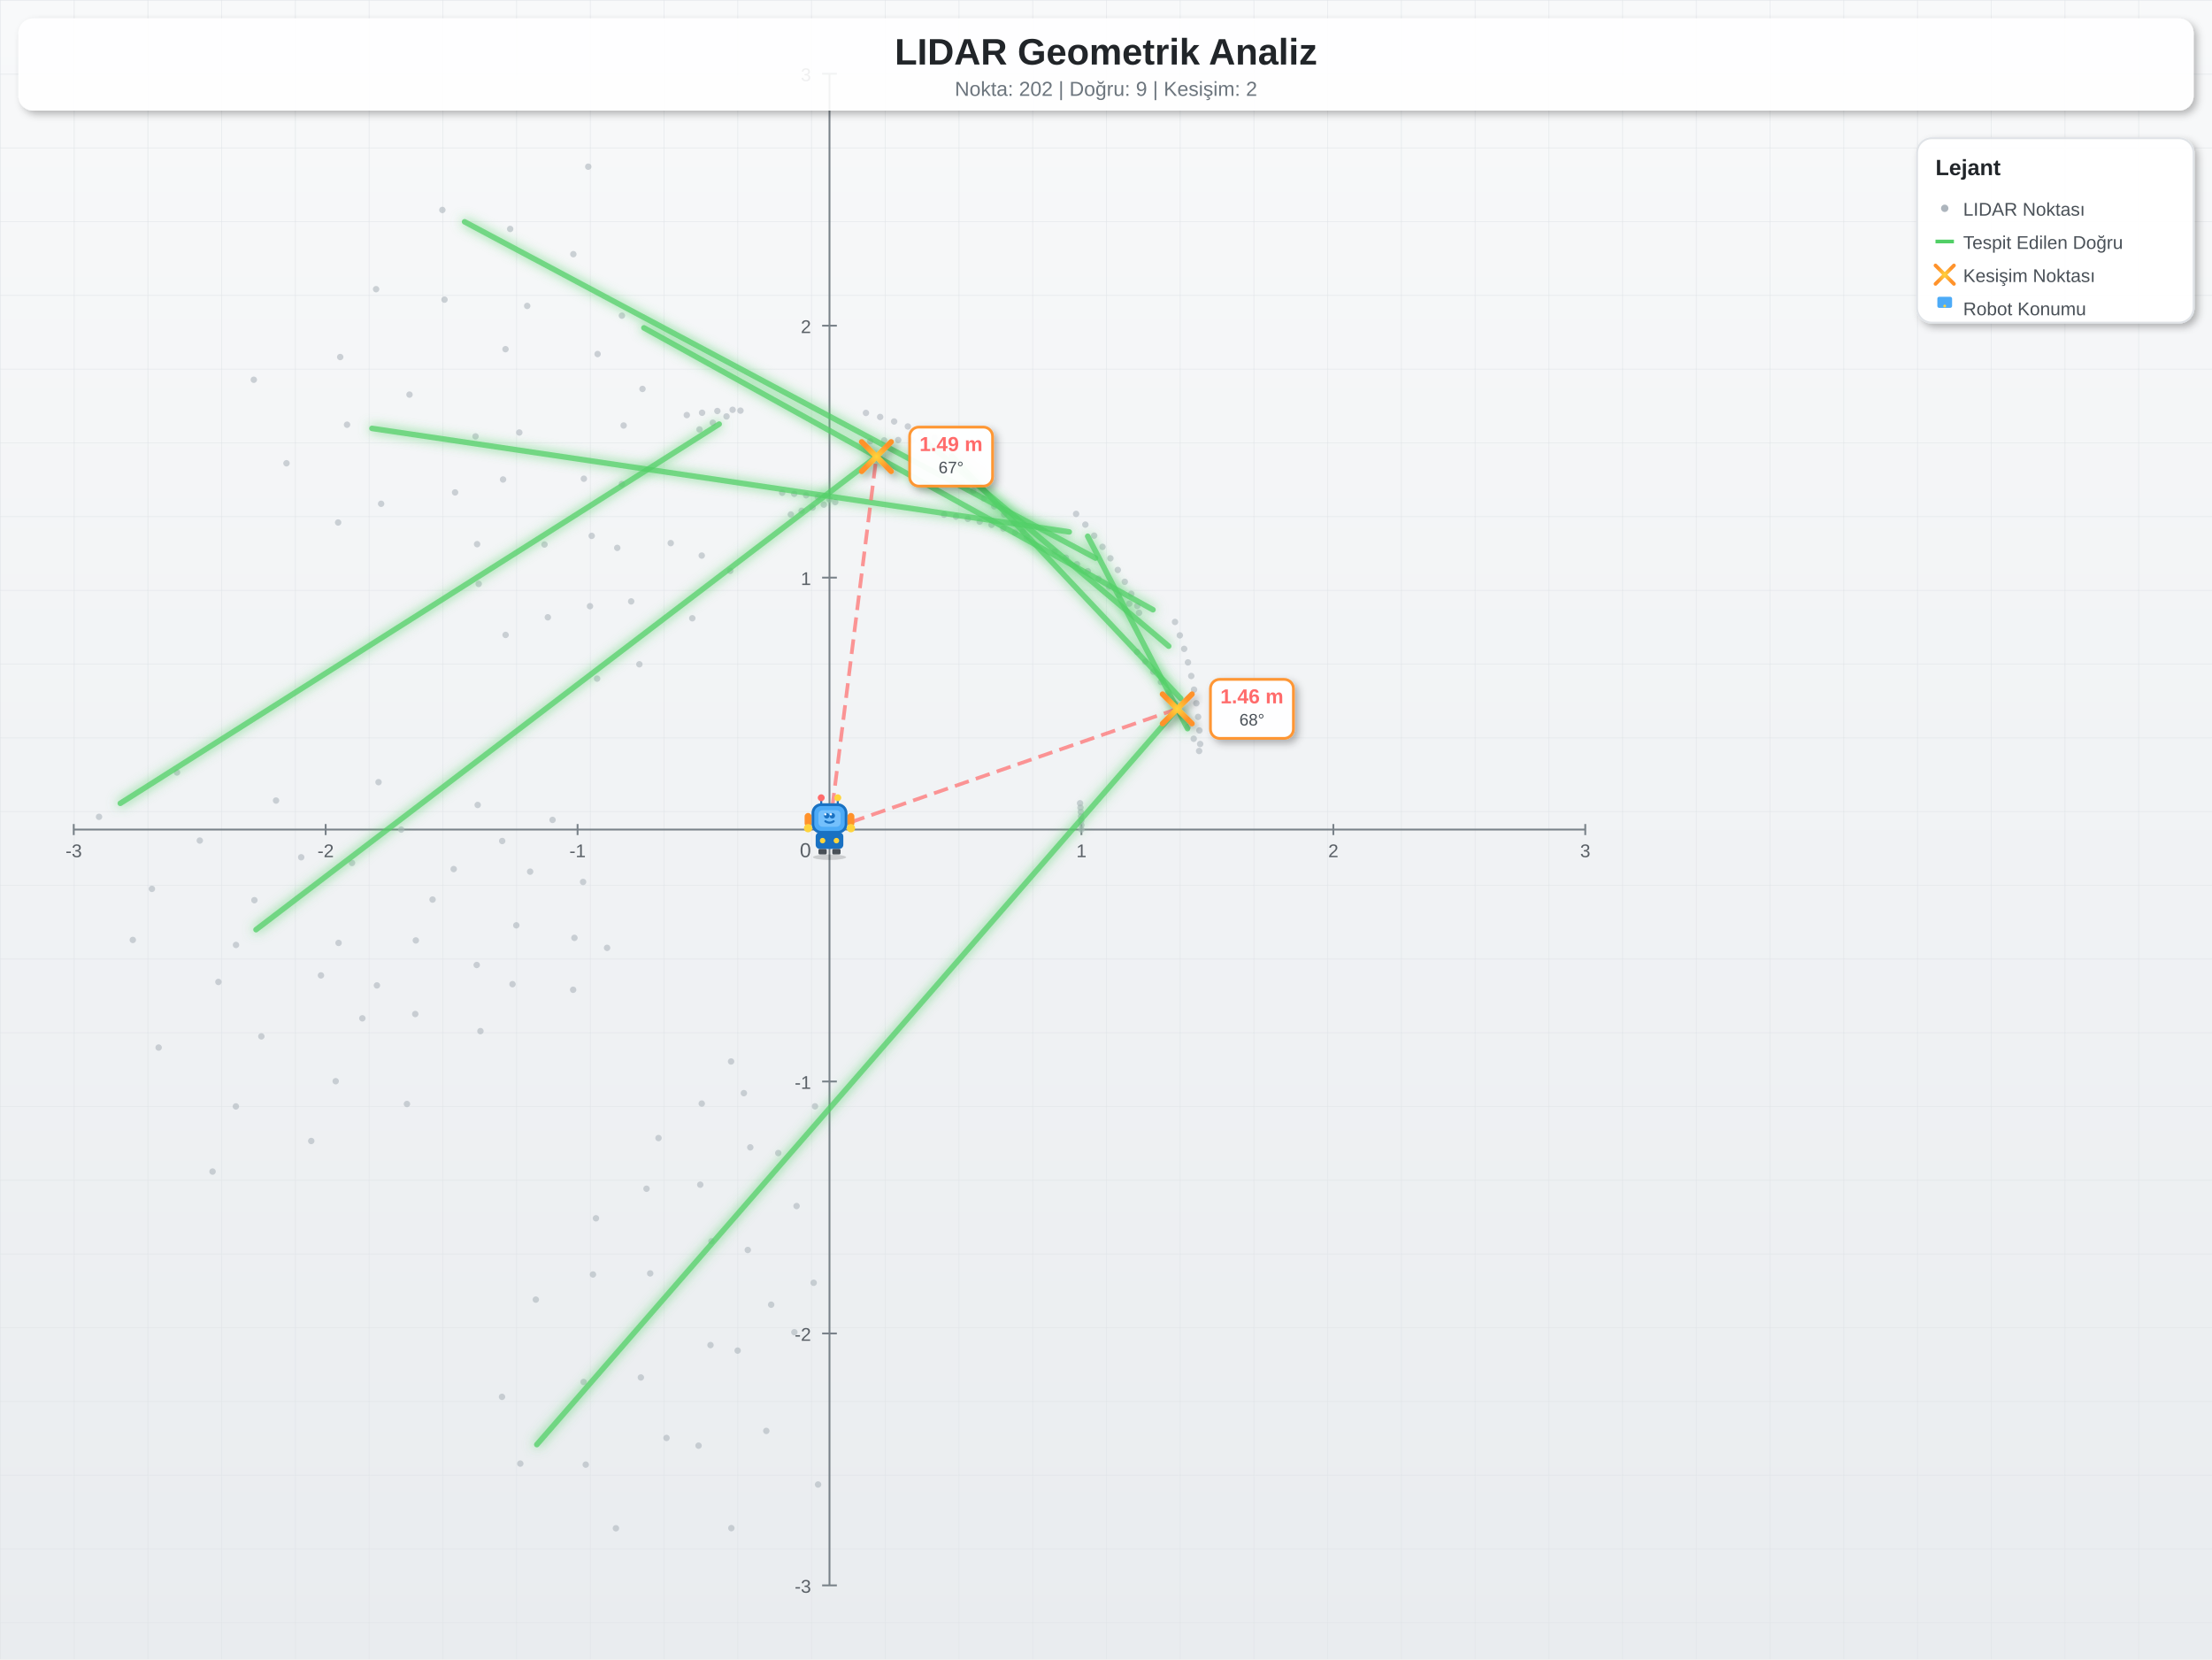
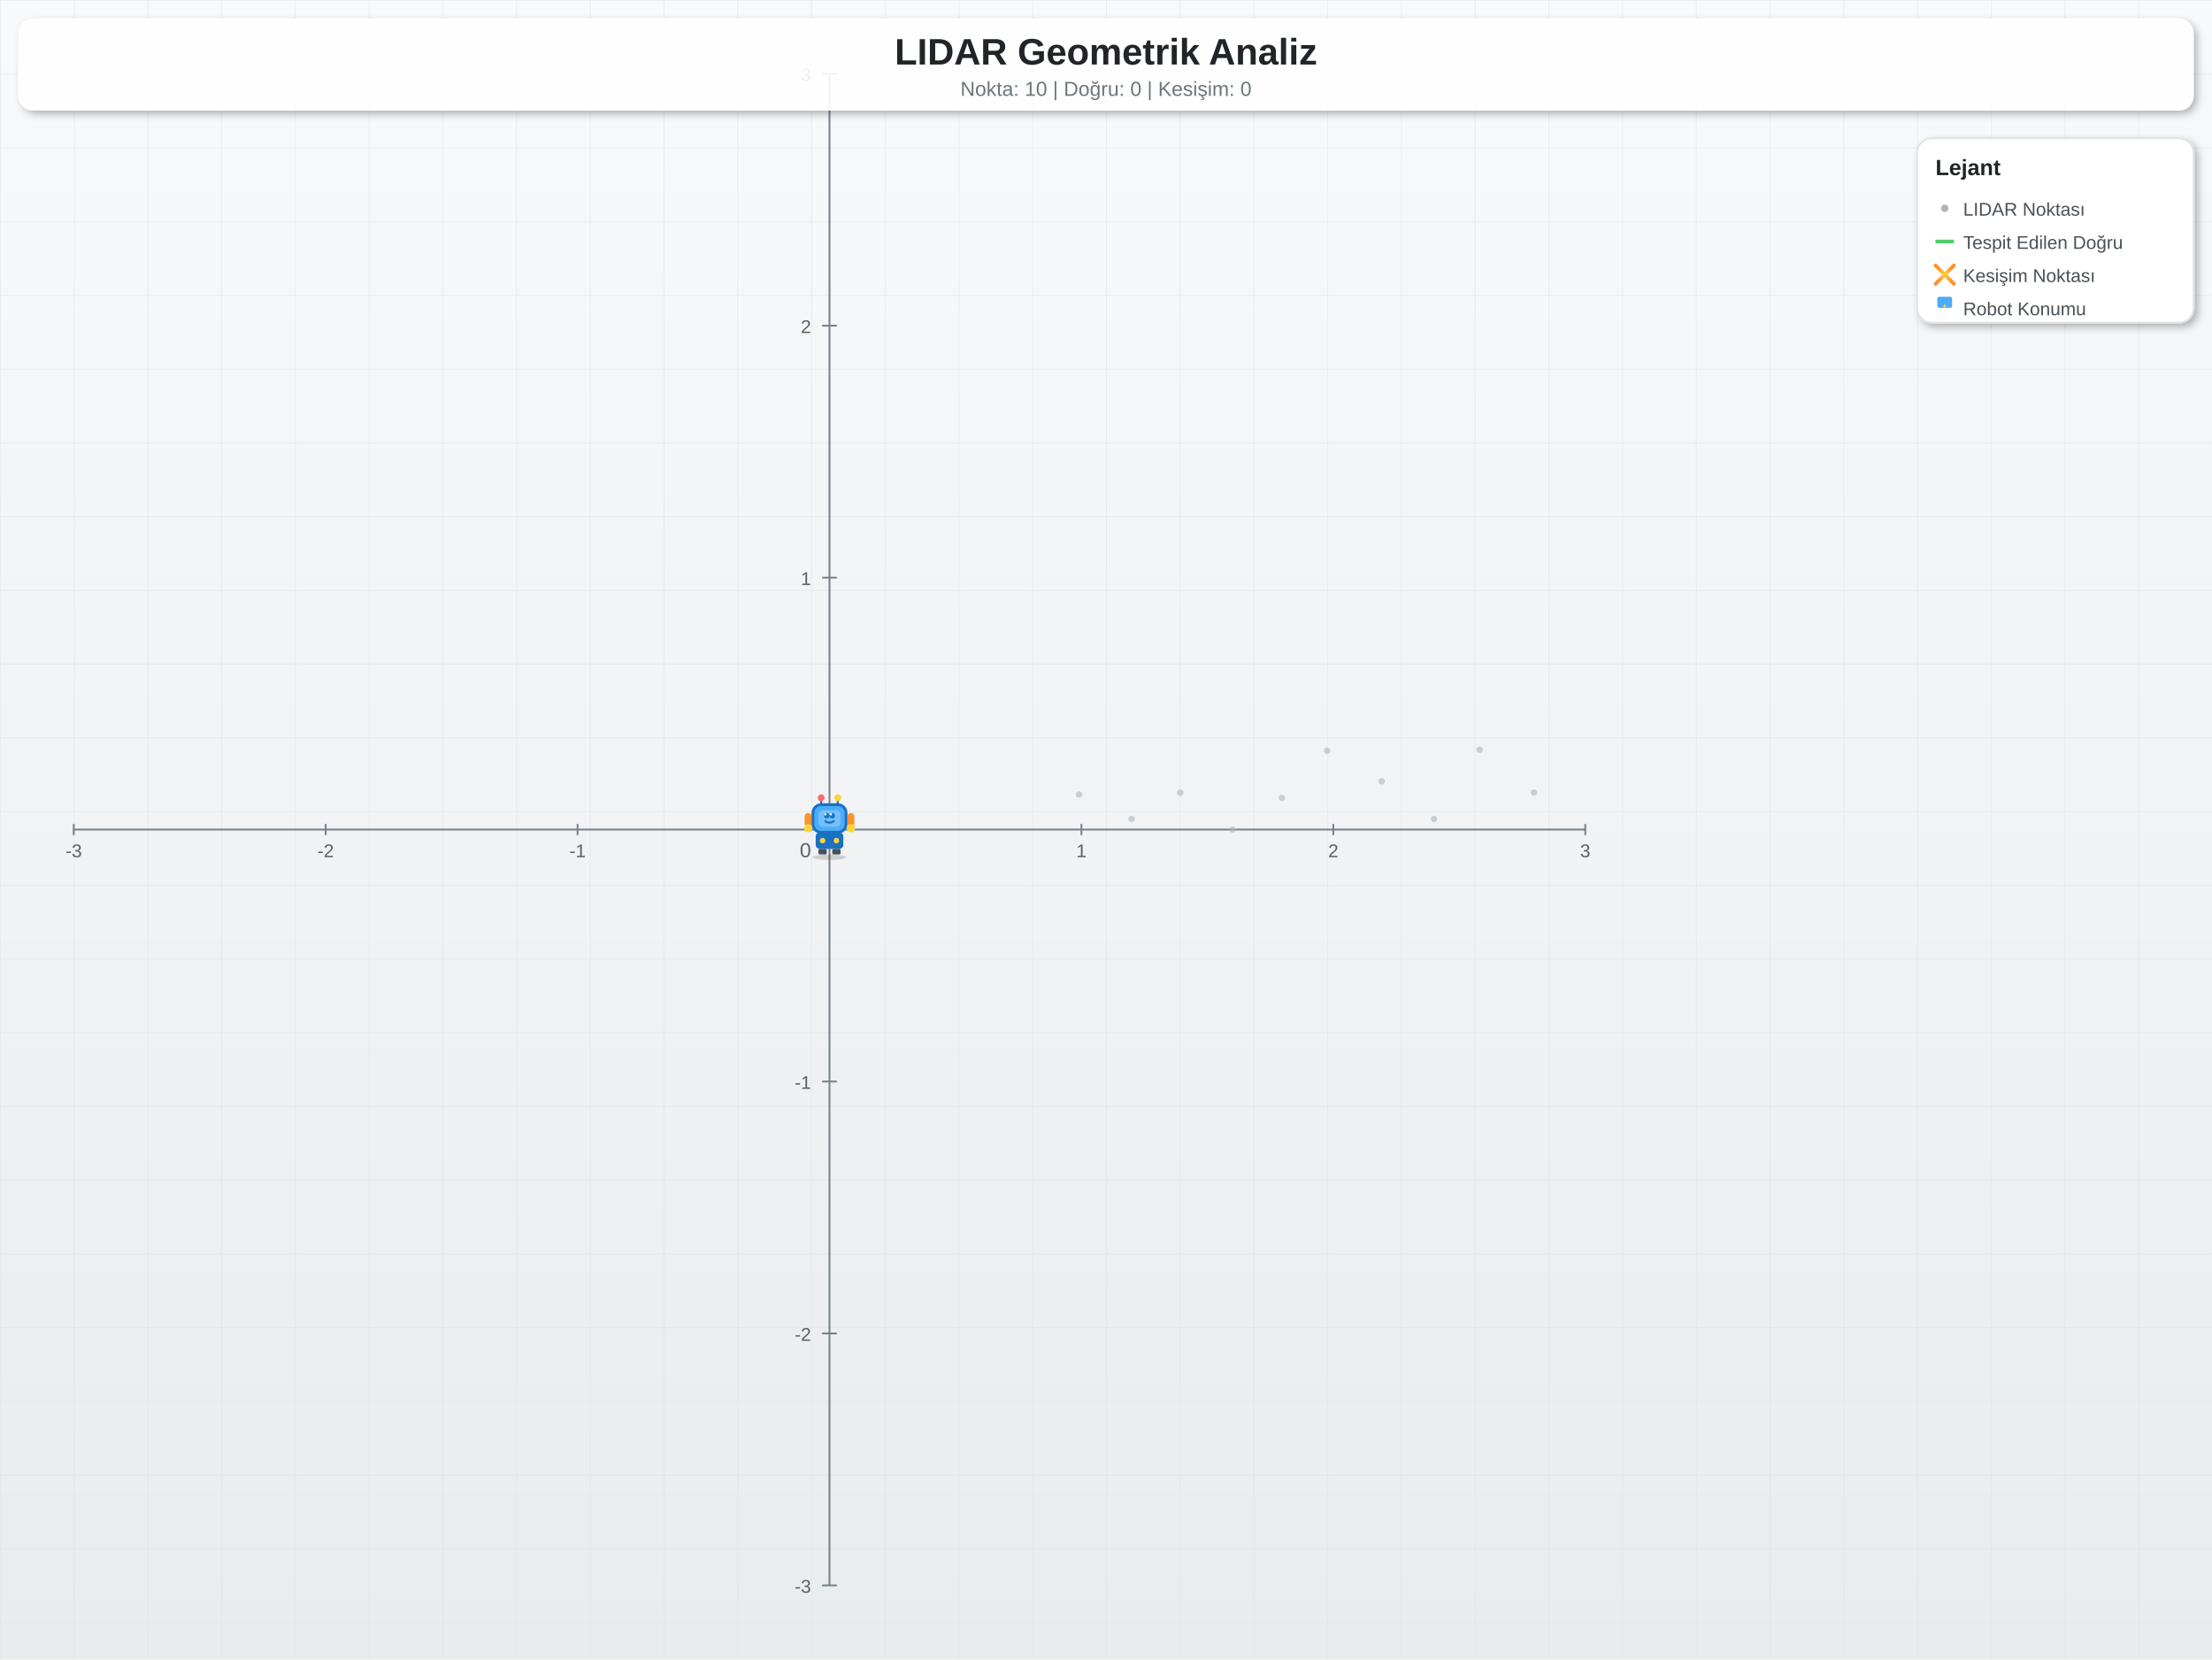
<svg xmlns="http://www.w3.org/2000/svg" width="1200" height="900">
  <defs>
    <linearGradient id="bgGrad" x1="0%" y1="0%" x2="0%" y2="100%">
      <stop offset="0%" style="stop-color:#f8f9fa;stop-opacity:1" />
      <stop offset="100%" style="stop-color:#e9ecef;stop-opacity:1" />
    </linearGradient>
    <radialGradient id="robotGrad">
      <stop offset="0%" style="stop-color:#ff6b6b;stop-opacity:1" />
      <stop offset="70%" style="stop-color:#ee5a52;stop-opacity:1" />
      <stop offset="100%" style="stop-color:#c92a2a;stop-opacity:0.8" />
    </radialGradient>
    <radialGradient id="intersectGrad">
      <stop offset="0%" style="stop-color:#ffd43b;stop-opacity:1" />
      <stop offset="100%" style="stop-color:#ff922b;stop-opacity:1" />
    </radialGradient>
    <filter id="shadow" x="-50%" y="-50%" width="200%" height="200%">
      <feGaussianBlur in="SourceAlpha" stdDeviation="2" />
      <feOffset dx="2" dy="2" result="offsetblur" />
      <feComponentTransfer>
        <feFuncA type="linear" slope="0.3" />
      </feComponentTransfer>
      <feMerge>
        <feMergeNode />
        <feMergeNode in="SourceGraphic" />
      </feMerge>
    </filter>
    <filter id="glow" x="-50%" y="-50%" width="200%" height="200%">
      <feGaussianBlur stdDeviation="3" result="coloredBlur" />
      <feMerge>
        <feMergeNode in="coloredBlur" />
        <feMergeNode in="SourceGraphic" />
      </feMerge>
    </filter>
    <pattern id="grid" width="40" height="40" patternUnits="userSpaceOnUse">
      <path d="M 40 0 L 0 0 0 40" fill="none" stroke="#dee2e6" stroke-width="0.5" />
    </pattern>
  </defs>
  <rect width="100%" height="100%" fill="url(#bgGrad)" />
  <rect width="100%" height="100%" fill="url(#grid)" />
  <g id="axes" style="stroke:#6c757d; stroke-width:1; opacity:0.9;">
    <line x1="40" y1="450" x2="860" y2="450" />
    <line x1="450" y1="860" x2="450" y2="40" />
    <g style="font-family:Arial, sans-serif; font-size:10px; fill:#495057; stroke:none;">
      <line x1="40" y1="447" x2="40" y2="453" style="stroke:#6c757d; stroke-width:1;" />
      <text x="40" y="465" text-anchor="middle">-3</text>
      <line x1="176.667" y1="447" x2="176.667" y2="453" style="stroke:#6c757d; stroke-width:1;" />
      <text x="176.667" y="465" text-anchor="middle">-2</text>
      <line x1="313.333" y1="447" x2="313.333" y2="453" style="stroke:#6c757d; stroke-width:1;" />
      <text x="313.333" y="465" text-anchor="middle">-1</text>
      <line x1="586.667" y1="447" x2="586.667" y2="453" style="stroke:#6c757d; stroke-width:1;" />
      <text x="586.667" y="465" text-anchor="middle">1</text>
      <line x1="723.333" y1="447" x2="723.333" y2="453" style="stroke:#6c757d; stroke-width:1;" />
      <text x="723.333" y="465" text-anchor="middle">2</text>
      <line x1="860" y1="447" x2="860" y2="453" style="stroke:#6c757d; stroke-width:1;" />
      <text x="860" y="465" text-anchor="middle">3</text>
      <line x1="446" y1="860" x2="454" y2="860" style="stroke:#6c757d;" />
      <text x="440" y="864" text-anchor="end">-3</text>
      <line x1="446" y1="723.333" x2="454" y2="723.333" style="stroke:#6c757d;" />
      <text x="440" y="727.333" text-anchor="end">-2</text>
      <line x1="446" y1="586.667" x2="454" y2="586.667" style="stroke:#6c757d;" />
      <text x="440" y="590.667" text-anchor="end">-1</text>
      <line x1="446" y1="313.333" x2="454" y2="313.333" style="stroke:#6c757d;" />
      <text x="440" y="317.333" text-anchor="end">1</text>
      <line x1="446" y1="176.667" x2="454" y2="176.667" style="stroke:#6c757d;" />
      <text x="440" y="180.667" text-anchor="end">2</text>
      <line x1="446" y1="40" x2="454" y2="40" style="stroke:#6c757d;" />
      <text x="440" y="44" text-anchor="end">3</text>
      <text x="440" y="465" text-anchor="end" font-size="11">0</text>
    </g>
  </g>
  <rect x="10" y="10" width="1180" height="50" rx="8" fill="white" opacity="0.9" filter="url(#shadow)" />
  <text x="600" y="35" text-anchor="middle" font-family="Arial, sans-serif" font-size="20" font-weight="bold" fill="#212529">LIDAR Geometrik Analiz</text>
-   <text x="600" y="52" text-anchor="middle" font-family="Arial, sans-serif" font-size="11" fill="#6c757d">Nokta: 202 | Doğru: 9 | Kesişim: 2</text>
+   <text x="600" y="52" text-anchor="middle" font-family="Arial, sans-serif" font-size="11" fill="#6c757d">Nokta: 10 | Doğru: 0 | Kesişim: 0</text>
  <g id="lidar-points">
-     <circle cx="586.667" cy="450" r="1.75" fill="#adb5bd" opacity="0.6" />
-     <circle cx="586.646" cy="447.615" r="1.75" fill="#adb5bd" opacity="0.6" />
-     <circle cx="586.583" cy="445.23" r="1.75" fill="#adb5bd" opacity="0.6" />
-     <circle cx="586.479" cy="442.847" r="1.75" fill="#adb5bd" opacity="0.6" />
-     <circle cx="586.334" cy="440.467" r="1.75" fill="#adb5bd" opacity="0.6" />
-     <circle cx="586.147" cy="438.089" r="1.75" fill="#adb5bd" opacity="0.6" />
-     <circle cx="585.918" cy="435.714" r="1.75" fill="#adb5bd" opacity="0.6" />
-     <circle cx="650.52" cy="407.378" r="1.75" fill="#adb5bd" opacity="0.6" />
-     <circle cx="651.077" cy="403.578" r="1.75" fill="#adb5bd" opacity="0.6" />
-     <circle cx="647.585" cy="400.737" r="1.75" fill="#adb5bd" opacity="0.6" />
-     <circle cx="650.655" cy="396.235" r="1.75" fill="#adb5bd" opacity="0.6" />
-     <circle cx="644.431" cy="394.248" r="1.75" fill="#adb5bd" opacity="0.6" />
-     <circle cx="649.963" cy="388.865" r="1.75" fill="#adb5bd" opacity="0.6" />
-     <circle cx="641.067" cy="387.918" r="1.75" fill="#adb5bd" opacity="0.6" />
-     <circle cx="649" cy="381.479" r="1.75" fill="#adb5bd" opacity="0.6" />
-     <circle cx="637.5" cy="381.756" r="1.75" fill="#adb5bd" opacity="0.6" />
-     <circle cx="647.763" cy="374.086" r="1.75" fill="#adb5bd" opacity="0.6" />
-     <circle cx="633.737" cy="375.765" r="1.75" fill="#adb5bd" opacity="0.6" />
-     <circle cx="646.252" cy="366.696" r="1.75" fill="#adb5bd" opacity="0.6" />
-     <circle cx="629.786" cy="369.954" r="1.75" fill="#adb5bd" opacity="0.6" />
-     <circle cx="644.463" cy="359.32" r="1.75" fill="#adb5bd" opacity="0.6" />
-     <circle cx="625.654" cy="364.328" r="1.75" fill="#adb5bd" opacity="0.6" />
-     <circle cx="642.398" cy="351.968" r="1.75" fill="#adb5bd" opacity="0.6" />
-     <circle cx="621.351" cy="358.891" r="1.75" fill="#adb5bd" opacity="0.6" />
-     <circle cx="640.055" cy="344.651" r="1.75" fill="#adb5bd" opacity="0.6" />
-     <circle cx="616.883" cy="353.65" r="1.75" fill="#adb5bd" opacity="0.6" />
-     <circle cx="637.434" cy="337.378" r="1.75" fill="#adb5bd" opacity="0.6" />
-     <circle cx="617.926" cy="332.417" r="1.75" fill="#adb5bd" opacity="0.6" />
-     <circle cx="616.954" cy="328.701" r="1.75" fill="#adb5bd" opacity="0.6" />
-     <circle cx="612.629" cy="327.45" r="1.75" fill="#adb5bd" opacity="0.6" />
-     <circle cx="613.696" cy="322.107" r="1.75" fill="#adb5bd" opacity="0.6" />
-     <circle cx="607.191" cy="322.709" r="1.75" fill="#adb5bd" opacity="0.6" />
-     <circle cx="610.18" cy="315.593" r="1.75" fill="#adb5bd" opacity="0.6" />
-     <circle cx="601.621" cy="318.198" r="1.75" fill="#adb5bd" opacity="0.6" />
-     <circle cx="606.407" cy="309.17" r="1.75" fill="#adb5bd" opacity="0.6" />
-     <circle cx="595.929" cy="313.919" r="1.75" fill="#adb5bd" opacity="0.6" />
-     <circle cx="602.38" cy="302.848" r="1.75" fill="#adb5bd" opacity="0.6" />
-     <circle cx="590.125" cy="309.875" r="1.75" fill="#adb5bd" opacity="0.6" />
-     <circle cx="598.101" cy="296.637" r="1.75" fill="#adb5bd" opacity="0.6" />
-     <circle cx="584.217" cy="306.07" r="1.75" fill="#adb5bd" opacity="0.6" />
-     <circle cx="593.573" cy="290.546" r="1.75" fill="#adb5bd" opacity="0.6" />
-     <circle cx="578.216" cy="302.505" r="1.75" fill="#adb5bd" opacity="0.6" />
-     <circle cx="588.799" cy="284.585" r="1.75" fill="#adb5bd" opacity="0.6" />
-     <circle cx="572.13" cy="299.182" r="1.75" fill="#adb5bd" opacity="0.6" />
-     <circle cx="583.783" cy="278.765" r="1.75" fill="#adb5bd" opacity="0.6" />
-     <circle cx="556.992" cy="291.377" r="1.75" fill="#adb5bd" opacity="0.6" />
-     <circle cx="554.952" cy="288.388" r="1.75" fill="#adb5bd" opacity="0.6" />
-     <circle cx="550.667" cy="288.899" r="1.75" fill="#adb5bd" opacity="0.6" />
-     <circle cx="549.952" cy="283.652" r="1.75" fill="#adb5bd" opacity="0.6" />
-     <circle cx="544.3" cy="286.668" r="1.75" fill="#adb5bd" opacity="0.6" />
-     <circle cx="544.748" cy="279.07" r="1.75" fill="#adb5bd" opacity="0.6" />
-     <circle cx="537.901" cy="284.683" r="1.75" fill="#adb5bd" opacity="0.6" />
-     <circle cx="539.345" cy="274.65" r="1.75" fill="#adb5bd" opacity="0.6" />
-     <circle cx="531.479" cy="282.944" r="1.75" fill="#adb5bd" opacity="0.6" />
-     <circle cx="533.749" cy="270.4" r="1.75" fill="#adb5bd" opacity="0.6" />
-     <circle cx="525.043" cy="281.451" r="1.75" fill="#adb5bd" opacity="0.6" />
-     <circle cx="527.964" cy="266.329" r="1.75" fill="#adb5bd" opacity="0.6" />
-     <circle cx="518.603" cy="280.202" r="1.75" fill="#adb5bd" opacity="0.6" />
-     <circle cx="521.996" cy="262.444" r="1.75" fill="#adb5bd" opacity="0.6" />
-     <circle cx="512.168" cy="279.195" r="1.75" fill="#adb5bd" opacity="0.6" />
-     <circle cx="510.273" cy="239.804" r="1.75" fill="#adb5bd" opacity="0.6" />
-     <circle cx="506.949" cy="237.464" r="1.75" fill="#adb5bd" opacity="0.6" />
-     <circle cx="502.57" cy="239.155" r="1.75" fill="#adb5bd" opacity="0.6" />
-     <circle cx="499.804" cy="234.274" r="1.75" fill="#adb5bd" opacity="0.6" />
-     <circle cx="494.895" cy="238.785" r="1.75" fill="#adb5bd" opacity="0.6" />
-     <circle cx="492.506" cy="231.326" r="1.75" fill="#adb5bd" opacity="0.6" />
-     <circle cx="487.259" cy="238.693" r="1.75" fill="#adb5bd" opacity="0.6" />
-     <circle cx="485.062" cy="228.626" r="1.75" fill="#adb5bd" opacity="0.6" />
-     <circle cx="479.672" cy="238.875" r="1.75" fill="#adb5bd" opacity="0.6" />
-     <circle cx="477.481" cy="226.181" r="1.75" fill="#adb5bd" opacity="0.6" />
-     <circle cx="472.142" cy="239.327" r="1.75" fill="#adb5bd" opacity="0.6" />
-     <circle cx="469.773" cy="223.997" r="1.75" fill="#adb5bd" opacity="0.6" />
-     <circle cx="453.101" cy="272.36" r="1.75" fill="#adb5bd" opacity="0.6" />
-     <circle cx="450" cy="270.967" r="1.75" fill="#adb5bd" opacity="0.6" />
-     <circle cx="446.923" cy="273.727" r="1.75" fill="#adb5bd" opacity="0.6" />
-     <circle cx="443.704" cy="269.71" r="1.75" fill="#adb5bd" opacity="0.6" />
-     <circle cx="440.845" cy="275.306" r="1.75" fill="#adb5bd" opacity="0.6" />
-     <circle cx="437.32" cy="268.676" r="1.75" fill="#adb5bd" opacity="0.6" />
-     <circle cx="434.873" cy="277.094" r="1.75" fill="#adb5bd" opacity="0.6" />
-     <circle cx="430.857" cy="267.87" r="1.75" fill="#adb5bd" opacity="0.6" />
-     <circle cx="429.014" cy="279.084" r="1.75" fill="#adb5bd" opacity="0.6" />
-     <circle cx="424.322" cy="267.296" r="1.75" fill="#adb5bd" opacity="0.6" />
-     <circle cx="401.695" cy="222.744" r="1.75" fill="#adb5bd" opacity="0.6" />
-     <circle cx="397.429" cy="222.29" r="1.75" fill="#adb5bd" opacity="0.6" />
-     <circle cx="394.124" cy="225.894" r="1.75" fill="#adb5bd" opacity="0.6" />
-     <circle cx="389.16" cy="222.943" r="1.75" fill="#adb5bd" opacity="0.6" />
-     <circle cx="386.713" cy="229.294" r="1.75" fill="#adb5bd" opacity="0.6" />
-     <circle cx="380.873" cy="223.898" r="1.75" fill="#adb5bd" opacity="0.6" />
-     <circle cx="379.472" cy="232.937" r="1.75" fill="#adb5bd" opacity="0.6" />
-     <circle cx="372.58" cy="225.156" r="1.75" fill="#adb5bd" opacity="0.6" />
-     <circle cx="319.12" cy="90.411" r="1.75" fill="#adb5bd" opacity="0.6" />
-     <circle cx="396.125" cy="309.652" r="1.75" fill="#adb5bd" opacity="0.6" />
-     <circle cx="337.368" cy="171.227" r="1.75" fill="#adb5bd" opacity="0.6" />
-     <circle cx="348.54" cy="210.976" r="1.75" fill="#adb5bd" opacity="0.6" />
-     <circle cx="311.031" cy="137.872" r="1.75" fill="#adb5bd" opacity="0.6" />
-     <circle cx="380.69" cy="301.366" r="1.75" fill="#adb5bd" opacity="0.6" />
-     <circle cx="324.187" cy="192.046" r="1.75" fill="#adb5bd" opacity="0.6" />
-     <circle cx="338.318" cy="230.812" r="1.75" fill="#adb5bd" opacity="0.6" />
-     <circle cx="276.765" cy="124.192" r="1.75" fill="#adb5bd" opacity="0.6" />
-     <circle cx="363.865" cy="294.609" r="1.75" fill="#adb5bd" opacity="0.6" />
-     <circle cx="286" cy="165.944" r="1.75" fill="#adb5bd" opacity="0.6" />
-     <circle cx="337.378" cy="262.566" r="1.75" fill="#adb5bd" opacity="0.6" />
-     <circle cx="239.975" cy="113.89" r="1.75" fill="#adb5bd" opacity="0.6" />
-     <circle cx="375.566" cy="335.382" r="1.75" fill="#adb5bd" opacity="0.6" />
-     <circle cx="274.227" cy="189.406" r="1.75" fill="#adb5bd" opacity="0.6" />
-     <circle cx="316.739" cy="259.684" r="1.75" fill="#adb5bd" opacity="0.6" />
-     <circle cx="241.14" cy="162.529" r="1.75" fill="#adb5bd" opacity="0.6" />
-     <circle cx="334.853" cy="297.195" r="1.75" fill="#adb5bd" opacity="0.6" />
-     <circle cx="281.719" cy="234.611" r="1.75" fill="#adb5bd" opacity="0.6" />
-     <circle cx="320.989" cy="290.685" r="1.75" fill="#adb5bd" opacity="0.6" />
-     <circle cx="204.026" cy="156.861" r="1.75" fill="#adb5bd" opacity="0.6" />
-     <circle cx="342.406" cy="326.228" r="1.75" fill="#adb5bd" opacity="0.6" />
-     <circle cx="257.959" cy="236.718" r="1.75" fill="#adb5bd" opacity="0.6" />
-     <circle cx="272.908" cy="260.092" r="1.75" fill="#adb5bd" opacity="0.6" />
-     <circle cx="222.152" cy="214.057" r="1.75" fill="#adb5bd" opacity="0.6" />
-     <circle cx="295.379" cy="295.379" r="1.75" fill="#adb5bd" opacity="0.6" />
-     <circle cx="184.563" cy="193.671" r="1.75" fill="#adb5bd" opacity="0.6" />
-     <circle cx="320.063" cy="328.832" r="1.75" fill="#adb5bd" opacity="0.6" />
-     <circle cx="246.874" cy="267.105" r="1.75" fill="#adb5bd" opacity="0.6" />
-     <circle cx="346.856" cy="360.339" r="1.75" fill="#adb5bd" opacity="0.6" />
-     <circle cx="188.268" cy="230.381" r="1.75" fill="#adb5bd" opacity="0.6" />
-     <circle cx="258.822" cy="295.187" r="1.75" fill="#adb5bd" opacity="0.6" />
-     <circle cx="137.685" cy="205.993" r="1.75" fill="#adb5bd" opacity="0.6" />
-     <circle cx="297.194" cy="334.853" r="1.75" fill="#adb5bd" opacity="0.6" />
-     <circle cx="206.755" cy="273.273" r="1.75" fill="#adb5bd" opacity="0.6" />
-     <circle cx="259.684" cy="316.739" r="1.75" fill="#adb5bd" opacity="0.6" />
-     <circle cx="155.415" cy="251.3" r="1.75" fill="#adb5bd" opacity="0.6" />
-     <circle cx="323.92" cy="368.123" r="1.75" fill="#adb5bd" opacity="0.6" />
-     <circle cx="183.43" cy="283.429" r="1.75" fill="#adb5bd" opacity="0.6" />
-     <circle cx="274.281" cy="344.417" r="1.75" fill="#adb5bd" opacity="0.6" />
-     <circle cx="205.348" cy="424.286" r="1.75" fill="#adb5bd" opacity="0.6" />
-     <circle cx="96.019" cy="419.031" r="1.75" fill="#adb5bd" opacity="0.6" />
-     <circle cx="259.133" cy="436.654" r="1.75" fill="#adb5bd" opacity="0.6" />
-     <circle cx="149.745" cy="434.265" r="1.75" fill="#adb5bd" opacity="0.6" />
-     <circle cx="299.758" cy="444.754" r="1.75" fill="#adb5bd" opacity="0.6" />
-     <circle cx="53.727" cy="443.084" r="1.75" fill="#adb5bd" opacity="0.6" />
-     <circle cx="217.667" cy="450" r="1.75" fill="#adb5bd" opacity="0.6" />
-     <circle cx="108.385" cy="455.963" r="1.75" fill="#adb5bd" opacity="0.6" />
-     <circle cx="272.442" cy="456.201" r="1.75" fill="#adb5bd" opacity="0.6" />
-     <circle cx="163.393" cy="465.021" r="1.75" fill="#adb5bd" opacity="0.6" />
-     <circle cx="190.966" cy="468.114" r="1.75" fill="#adb5bd" opacity="0.6" />
-     <circle cx="82.404" cy="482.161" r="1.75" fill="#adb5bd" opacity="0.6" />
-     <circle cx="246.123" cy="471.429" r="1.75" fill="#adb5bd" opacity="0.6" />
-     <circle cx="138.01" cy="488.308" r="1.75" fill="#adb5bd" opacity="0.6" />
-     <circle cx="287.596" cy="472.825" r="1.75" fill="#adb5bd" opacity="0.6" />
-     <circle cx="72.045" cy="509.863" r="1.75" fill="#adb5bd" opacity="0.6" />
-     <circle cx="234.655" cy="487.971" r="1.75" fill="#adb5bd" opacity="0.6" />
-     <circle cx="128.026" cy="512.586" r="1.75" fill="#adb5bd" opacity="0.6" />
-     <circle cx="316.32" cy="478.415" r="1.75" fill="#adb5bd" opacity="0.6" />
-     <circle cx="183.672" cy="511.487" r="1.75" fill="#adb5bd" opacity="0.6" />
-     <circle cx="118.482" cy="532.657" r="1.75" fill="#adb5bd" opacity="0.6" />
-     <circle cx="225.583" cy="510.133" r="1.75" fill="#adb5bd" opacity="0.6" />
-     <circle cx="174.118" cy="529.108" r="1.75" fill="#adb5bd" opacity="0.6" />
-     <circle cx="280.097" cy="501.945" r="1.75" fill="#adb5bd" opacity="0.6" />
-     <circle cx="86.062" cy="568.251" r="1.75" fill="#adb5bd" opacity="0.6" />
-     <circle cx="204.48" cy="534.54" r="1.75" fill="#adb5bd" opacity="0.6" />
-     <circle cx="141.781" cy="562.183" r="1.75" fill="#adb5bd" opacity="0.6" />
-     <circle cx="258.616" cy="523.466" r="1.75" fill="#adb5bd" opacity="0.6" />
-     <circle cx="196.57" cy="552.393" r="1.75" fill="#adb5bd" opacity="0.6" />
-     <circle cx="311.618" cy="508.74" r="1.75" fill="#adb5bd" opacity="0.6" />
-     <circle cx="225.268" cy="550.058" r="1.75" fill="#adb5bd" opacity="0.6" />
-     <circle cx="127.959" cy="600.171" r="1.75" fill="#adb5bd" opacity="0.6" />
-     <circle cx="278.031" cy="533.875" r="1.75" fill="#adb5bd" opacity="0.6" />
-     <circle cx="182.104" cy="586.5" r="1.75" fill="#adb5bd" opacity="0.6" />
-     <circle cx="329.331" cy="514.161" r="1.75" fill="#adb5bd" opacity="0.6" />
-     <circle cx="115.312" cy="635.521" r="1.75" fill="#adb5bd" opacity="0.6" />
-     <circle cx="260.629" cy="559.334" r="1.75" fill="#adb5bd" opacity="0.6" />
-     <circle cx="168.849" cy="618.933" r="1.75" fill="#adb5bd" opacity="0.6" />
-     <circle cx="310.92" cy="536.907" r="1.75" fill="#adb5bd" opacity="0.6" />
-     <circle cx="220.764" cy="598.868" r="1.75" fill="#adb5bd" opacity="0.6" />
-     <circle cx="290.671" cy="704.98" r="1.75" fill="#adb5bd" opacity="0.6" />
-     <circle cx="323.301" cy="660.863" r="1.75" fill="#adb5bd" opacity="0.6" />
-     <circle cx="272.334" cy="757.728" r="1.75" fill="#adb5bd" opacity="0.6" />
-     <circle cx="357.24" cy="617.344" r="1.75" fill="#adb5bd" opacity="0.6" />
-     <circle cx="321.678" cy="691.339" r="1.75" fill="#adb5bd" opacity="0.6" />
-     <circle cx="350.728" cy="644.834" r="1.75" fill="#adb5bd" opacity="0.6" />
-     <circle cx="282.251" cy="793.939" r="1.75" fill="#adb5bd" opacity="0.6" />
-     <circle cx="380.691" cy="598.635" r="1.75" fill="#adb5bd" opacity="0.6" />
-     <circle cx="316.591" cy="749.643" r="1.75" fill="#adb5bd" opacity="0.6" />
-     <circle cx="396.6" cy="575.802" r="1.75" fill="#adb5bd" opacity="0.6" />
-     <circle cx="352.728" cy="690.759" r="1.75" fill="#adb5bd" opacity="0.6" />
-     <circle cx="317.763" cy="794.491" r="1.75" fill="#adb5bd" opacity="0.6" />
-     <circle cx="379.886" cy="642.637" r="1.75" fill="#adb5bd" opacity="0.6" />
-     <circle cx="347.664" cy="747.208" r="1.75" fill="#adb5bd" opacity="0.6" />
-     <circle cx="403.545" cy="592.976" r="1.75" fill="#adb5bd" opacity="0.6" />
-     <circle cx="334.124" cy="829.016" r="1.75" fill="#adb5bd" opacity="0.6" />
-     <circle cx="385.961" cy="673.333" r="1.75" fill="#adb5bd" opacity="0.6" />
-     <circle cx="361.571" cy="780.025" r="1.75" fill="#adb5bd" opacity="0.6" />
-     <circle cx="407.019" cy="622.389" r="1.75" fill="#adb5bd" opacity="0.6" />
-     <circle cx="385.44" cy="729.644" r="1.75" fill="#adb5bd" opacity="0.6" />
-     <circle cx="378.964" cy="784.201" r="1.75" fill="#adb5bd" opacity="0.6" />
-     <circle cx="405.669" cy="678.065" r="1.75" fill="#adb5bd" opacity="0.6" />
-     <circle cx="400.164" cy="732.64" r="1.75" fill="#adb5bd" opacity="0.6" />
-     <circle cx="422.207" cy="625.479" r="1.75" fill="#adb5bd" opacity="0.6" />
-     <circle cx="396.744" cy="828.943" r="1.75" fill="#adb5bd" opacity="0.6" />
-     <circle cx="418.355" cy="707.731" r="1.75" fill="#adb5bd" opacity="0.6" />
-     <circle cx="415.715" cy="776.203" r="1.75" fill="#adb5bd" opacity="0.6" />
-     <circle cx="432.133" cy="654.22" r="1.75" fill="#adb5bd" opacity="0.6" />
-     <circle cx="430.934" cy="722.668" r="1.75" fill="#adb5bd" opacity="0.6" />
-     <circle cx="442.132" cy="600.127" r="1.75" fill="#adb5bd" opacity="0.6" />
-     <circle cx="441.415" cy="695.85" r="1.75" fill="#adb5bd" opacity="0.6" />
-     <circle cx="443.799" cy="805.279" r="1.75" fill="#adb5bd" opacity="0.6" />
+     <circle cx="668.667" cy="450" r="1.75" fill="#adb5bd" opacity="0.6" />
+     <circle cx="777.95" cy="444.276" r="1.75" fill="#adb5bd" opacity="0.6" />
+     <circle cx="613.9" cy="444.276" r="1.75" fill="#adb5bd" opacity="0.6" />
+     <circle cx="832.142" cy="429.973" r="1.75" fill="#adb5bd" opacity="0.6" />
+     <circle cx="695.401" cy="432.84" r="1.75" fill="#adb5bd" opacity="0.6" />
+     <circle cx="749.523" cy="423.795" r="1.75" fill="#adb5bd" opacity="0.6" />
+     <circle cx="640.285" cy="430" r="1.75" fill="#adb5bd" opacity="0.6" />
+     <circle cx="802.685" cy="406.696" r="1.75" fill="#adb5bd" opacity="0.6" />
+     <circle cx="585.337" cy="430.98" r="1.75" fill="#adb5bd" opacity="0.6" />
+     <circle cx="719.968" cy="407.241" r="1.75" fill="#adb5bd" opacity="0.6" />
  </g>
  <g id="detected-lines">
-     <line x1="580.055" y1="288.539" x2="201.786" y2="232.388" stroke="#51cf66" stroke-width="3" stroke-linecap="round" opacity="0.8" filter="url(#glow)" />
-     <line x1="594.346" y1="302.743" x2="252.036" y2="120.318" stroke="#51cf66" stroke-width="3" stroke-linecap="round" opacity="0.8" filter="url(#glow)" />
-     <line x1="638.79" y1="384.393" x2="291.224" y2="783.631" stroke="#51cf66" stroke-width="3" stroke-linecap="round" opacity="0.8" filter="url(#glow)" />
-     <line x1="634.011" y1="350.516" x2="502.959" y2="240.131" stroke="#51cf66" stroke-width="3" stroke-linecap="round" opacity="0.8" filter="url(#glow)" />
-     <line x1="625.478" y1="330.758" x2="349.324" y2="177.847" stroke="#51cf66" stroke-width="3" stroke-linecap="round" opacity="0.8" filter="url(#glow)" />
-     <line x1="640.579" y1="378.93" x2="516.333" y2="247.399" stroke="#51cf66" stroke-width="3" stroke-linecap="round" opacity="0.8" filter="url(#glow)" />
-     <line x1="644.226" y1="395.247" x2="590.078" y2="290.896" stroke="#51cf66" stroke-width="3" stroke-linecap="round" opacity="0.8" filter="url(#glow)" />
-     <line x1="390.149" y1="230.055" x2="65.273" y2="435.772" stroke="#51cf66" stroke-width="3" stroke-linecap="round" opacity="0.8" filter="url(#glow)" />
-     <line x1="476.391" y1="246.979" x2="138.894" y2="504.3" stroke="#51cf66" stroke-width="3" stroke-linecap="round" opacity="0.8" filter="url(#glow)" />
-   </g>
-   <g id="intersections">
-     <line x1="450" y1="450" x2="638.667" y2="384.535" stroke="#ff6b6b" stroke-width="2" stroke-dasharray="8,4" opacity="0.7" />
-     <g filter="url(#shadow)">
-       <line x1="630.667" y1="376.535" x2="646.667" y2="392.535" stroke="url(#intersectGrad)" stroke-width="3" stroke-linecap="round" />
-       <line x1="630.667" y1="392.535" x2="646.667" y2="376.535" stroke="url(#intersectGrad)" stroke-width="3" stroke-linecap="round" />
-     </g>
-     <rect x="656.667" y="368.535" width="45" height="32" rx="5" fill="white" stroke="#ff922b" stroke-width="1.5" opacity="0.95" filter="url(#shadow)" />
-     <text x="679.167" y="381.535" text-anchor="middle" font-family="Arial, sans-serif" font-size="11" font-weight="bold" fill="#ff6b6b">1.46 m</text>
-     <text x="679.17" y="393.53" text-anchor="middle" font-family="Arial, sans-serif" font-size="9" fill="#495057">68°</text>
-     <line x1="450.00" y1="450.00" x2="475.46" y2="247.69" stroke="#ff6b6b" stroke-width="2" stroke-dasharray="8,4" opacity="0.7" />
-     <g filter="url(#shadow)">
-       <line x1="467.46" y1="239.69" x2="483.46" y2="255.69" stroke="url(#intersectGrad)" stroke-width="3" stroke-linecap="round" />
-       <line x1="467.46" y1="255.69" x2="483.46" y2="239.69" stroke="url(#intersectGrad)" stroke-width="3" stroke-linecap="round" />
-     </g>
-     <rect x="493.46" y="231.69" width="45.00" height="32.00" rx="5" fill="white" stroke="#ff922b" stroke-width="1.5" opacity="0.95" filter="url(#shadow)" />
-     <text x="515.96" y="244.69" text-anchor="middle" font-family="Arial, sans-serif" font-size="11" font-weight="bold" fill="#ff6b6b">1.49 m</text>
-     <text x="515.96" y="256.69" text-anchor="middle" font-family="Arial, sans-serif" font-size="9" fill="#495057">67°</text>
-   </g>
-   <g id="robot" transform="translate(435.00,435.00)">
-     <animateTransform attributeName="transform" type="translate" values="435.00,435.00; 435.00,431.00; 435.00,435.00" dur="2s" repeatCount="indefinite" />
+ </g>
+   <g id="robot" transform="translate(435,435)">
+     <animateTransform attributeName="transform" type="translate" values="435,435; 435,431; 435,435" dur="2s" repeatCount="indefinite" />
    <g transform="scale(0.75)">
      <rect x="8" y="2" width="24" height="20" rx="6" fill="#4dabf7" stroke="#1971c2" stroke-width="2" />
      <rect x="12" y="6" width="16" height="12" rx="3" fill="#74c0fc" />
      <circle cx="18" cy="10" r="2" fill="#1971c2" />
      <circle cx="22" cy="10" r="2" fill="#1971c2" />
      <circle cx="17" cy="9" r="0.8" fill="white" />
      <circle cx="21" cy="9" r="0.8" fill="white" />
      <path d="M 17 14 Q 20 16 23 14" stroke="#1971c2" stroke-width="1.5" fill="none" stroke-linecap="round" />
      <line x1="14" y1="2" x2="14" y2="-2" stroke="#1971c2" stroke-width="1.5" />
      <line x1="26" y1="2" x2="26" y2="-2" stroke="#1971c2" stroke-width="1.5" />
      <circle cx="14" cy="-3" r="2.5" fill="#ff6b6b">
        <animate attributeName="opacity" values="1;0.3;1" dur="1s" repeatCount="indefinite" />
      </circle>
      <circle cx="26" cy="-3" r="2.5" fill="#ffd43b">
        <animate attributeName="opacity" values="0.3;1;0.3" dur="1s" repeatCount="indefinite" />
      </circle>
      <rect x="2" y="8" width="5" height="10" rx="2.5" fill="#ff922b" />
      <rect x="33" y="8" width="5" height="10" rx="2.5" fill="#ff922b" />
      <circle cx="4.5" cy="19" r="3" fill="#ffd43b" />
      <circle cx="35.5" cy="19" r="3" fill="#ffd43b" />
      <rect x="10" y="22" width="20" height="12" rx="3" fill="#1971c2" />
      <circle cx="15" cy="28" r="2" fill="#ffd43b" />
      <circle cx="25" cy="28" r="2" fill="#ffd43b" />
      <rect x="12" y="34" width="6" height="4" rx="1" fill="#495057" />
      <rect x="22" y="34" width="6" height="4" rx="1" fill="#495057" />
      <ellipse cx="20" cy="40" rx="12" ry="2" fill="black" opacity="0.15" />
    </g>
  </g>
  <g id="legend">
-     <rect x="1040.00" y="75.00" width="150" height="100" rx="8" fill="white" opacity="0.95" stroke="#dee2e6" stroke-width="1" filter="url(#shadow)" />
-     <text x="1050.00" y="95.00" font-family="Arial, sans-serif" font-size="12" font-weight="bold" fill="#212529">Lejant</text>
-     <circle cx="1055.00" cy="113.00" r="2" fill="#adb5bd" />
-     <text x="1065.00" y="117.00" font-family="Arial, sans-serif" font-size="10" fill="#495057">LIDAR Noktası</text>
-     <line x1="1050.00" y1="131.00" x2="1060.00" y2="131.00" stroke="#51cf66" stroke-width="2" />
-     <text x="1065.00" y="135.00" font-family="Arial, sans-serif" font-size="10" fill="#495057">Tespit Edilen Doğru</text>
-     <g transform="translate(1055.00,149.00)">
-       <line x1="-5.00" y1="-5.00" x2="5.00" y2="5.00" stroke="url(#intersectGrad)" stroke-width="2" stroke-linecap="round" />
-       <line x1="-5.00" y1="5.00" x2="5.00" y2="-5.00" stroke="url(#intersectGrad)" stroke-width="2" stroke-linecap="round" />
+     <rect x="1040" y="75" width="150" height="100" rx="8" fill="white" opacity="0.95" stroke="#dee2e6" stroke-width="1" filter="url(#shadow)" />
+     <text x="1050" y="95" font-family="Arial, sans-serif" font-size="12" font-weight="bold" fill="#212529">Lejant</text>
+     <circle cx="1055" cy="113" r="2" fill="#adb5bd" />
+     <text x="1065" y="117" font-family="Arial, sans-serif" font-size="10" fill="#495057">LIDAR Noktası</text>
+     <line x1="1050" y1="131" x2="1060" y2="131" stroke="#51cf66" stroke-width="2" />
+     <text x="1065" y="135" font-family="Arial, sans-serif" font-size="10" fill="#495057">Tespit Edilen Doğru</text>
+     <g transform="translate(1055,149)">
+       <line x1="-5" y1="-5" x2="5" y2="5" stroke="url(#intersectGrad)" stroke-width="2" stroke-linecap="round" />
+       <line x1="-5" y1="5" x2="5" y2="-5" stroke="url(#intersectGrad)" stroke-width="2" stroke-linecap="round" />
    </g>
-     <text x="1065.00" y="153.00" font-family="Arial, sans-serif" font-size="10" fill="#495057">Kesişim Noktası</text>
-     <g transform="translate(1055.00,164.00) scale(0.5)">
+     <text x="1065" y="153" font-family="Arial, sans-serif" font-size="10" fill="#495057">Kesişim Noktası</text>
+     <g transform="translate(1055,164) scale(0.5)">
      <rect x="-8" y="-6" width="16" height="12" rx="2" fill="#4dabf7" />
      <circle cx="0" cy="4" r="1.5" fill="#ffd43b" />
    </g>
-     <text x="1065.00" y="171.00" font-family="Arial, sans-serif" font-size="10" fill="#495057">Robot Konumu</text>
+     <text x="1065" y="171" font-family="Arial, sans-serif" font-size="10" fill="#495057">Robot Konumu</text>
  </g>
</svg>
